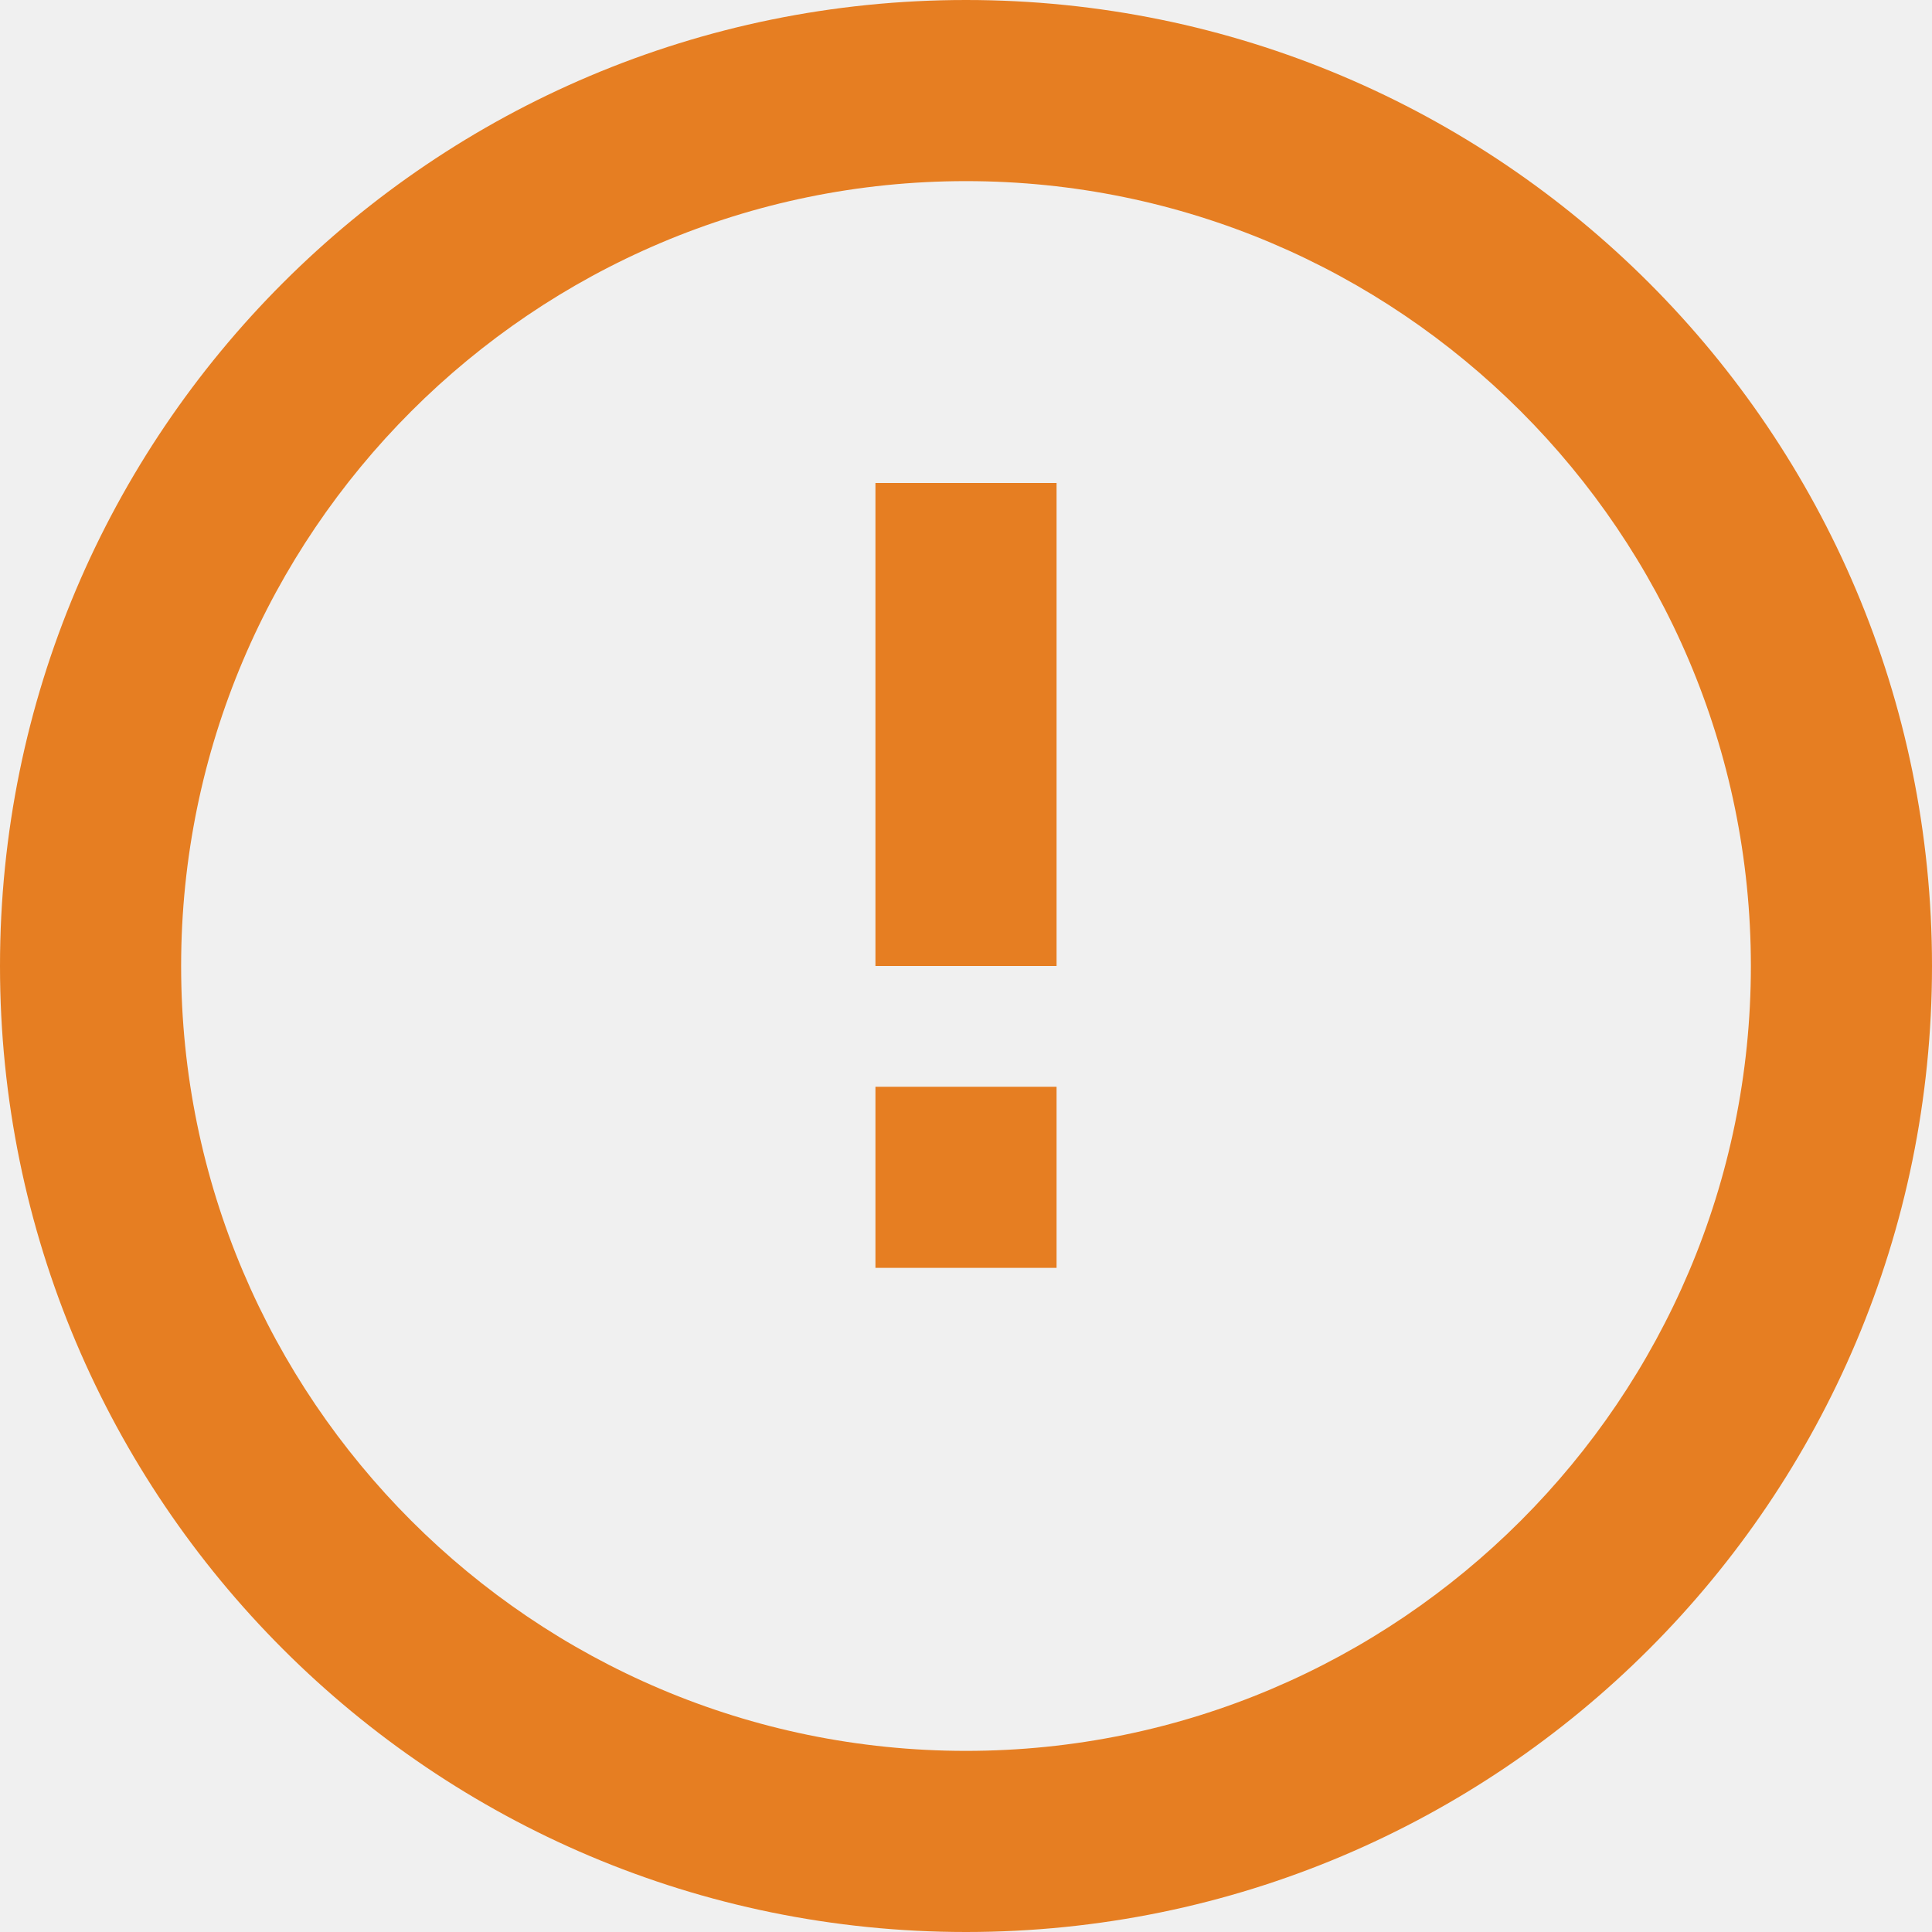
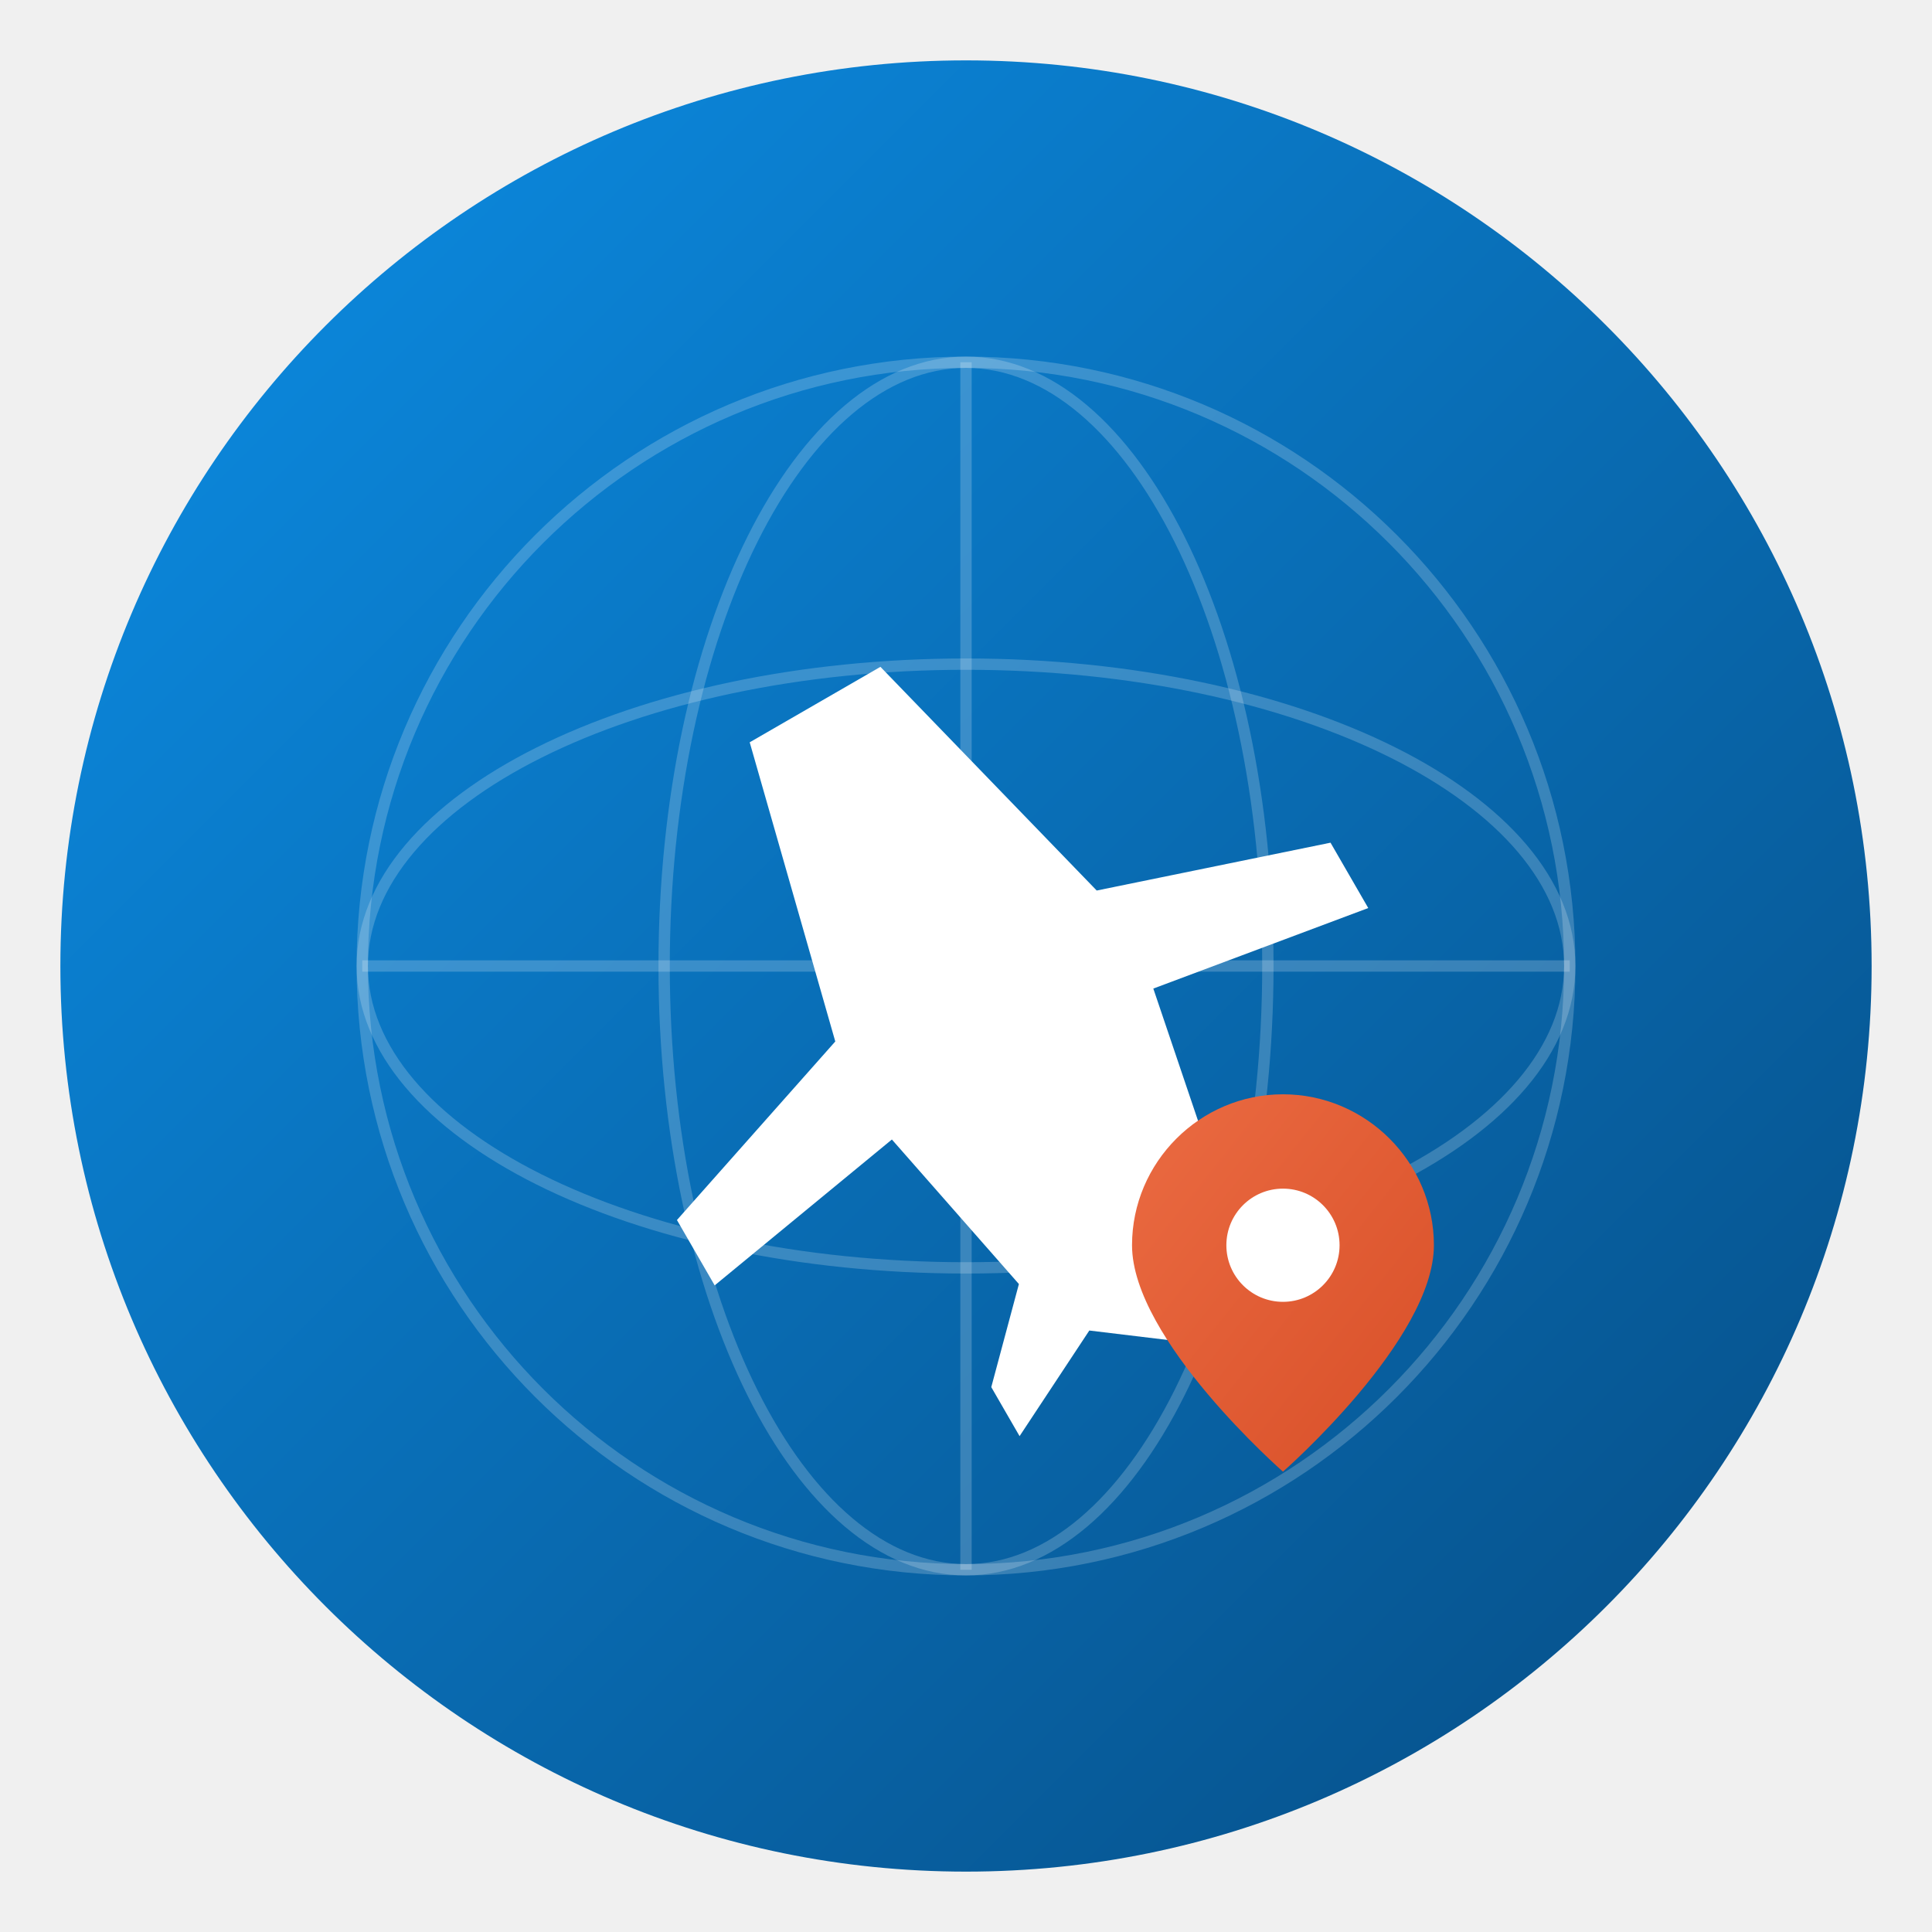
- <svg xmlns="http://www.w3.org/2000/svg" viewBox="0 0 512 512" fill="#E67E22">
-   <path d="M256 0C114.6 0 0 114.6 0 256s114.6 256 256 256 256-114.6 256-256S397.4 0 256 0zm0 464c-114.7 0-208-93.3-208-208S141.3 48 256 48s208 93.3 208 208-93.3 208-208 208zm-24-336h48v128h-48zm0 160h48v48h-48z" />
+ <svg xmlns="http://www.w3.org/2000/svg" viewBox="0 0 512 512">
+   <defs>
+     <linearGradient id="bgGrad" x1="0%" y1="0%" x2="100%" y2="100%">
+       <stop offset="0%" style="stop-color:#0c8ee6" />
+       <stop offset="100%" style="stop-color:#064c83" />
+     </linearGradient>
+     <linearGradient id="accentGrad" x1="0%" y1="0%" x2="100%" y2="100%">
+       <stop offset="0%" style="stop-color:#eb6b42" />
+       <stop offset="100%" style="stop-color:#d84f28" />
+     </linearGradient>
+   </defs>
+   <circle cx="256" cy="256" r="240" fill="url(#bgGrad)" />
+   <ellipse cx="256" cy="256" rx="160" ry="160" fill="none" stroke="rgba(255,255,255,0.2)" stroke-width="3" />
+   <ellipse cx="256" cy="256" rx="80" ry="160" fill="none" stroke="rgba(255,255,255,0.2)" stroke-width="3" />
+   <ellipse cx="256" cy="256" rx="160" ry="80" fill="none" stroke="rgba(255,255,255,0.2)" stroke-width="3" />
+   <line x1="96" y1="256" x2="416" y2="256" stroke="rgba(255,255,255,0.2)" stroke-width="3" />
+   <line x1="256" y1="96" x2="256" y2="416" stroke="rgba(255,255,255,0.2)" stroke-width="3" />
+   <g transform="translate(256, 256) rotate(-30)">
+     <path d="M-20,-80 L20,-80 L40,0 L100,20 L100,40 L40,30 L30,80 L50,100 L50,115 L20,100 L0,115 L-20,100 L-50,115 L-50,100 L-30,80 L-40,30 L-100,40 L-100,20 L-40,0 Z" fill="white" />
+   </g>
+   <g transform="translate(340, 340)">
+     <path d="M0,-50 C22,-50 40,-32 40,-10 C40,15 0,50 0,50 C0,50 -40,15 -40,-10 C-40,-32 -22,-50 0,-50 Z" fill="url(#accentGrad)" />
+     <circle cx="0" cy="-10" r="15" fill="white" />
+   </g>
</svg>
